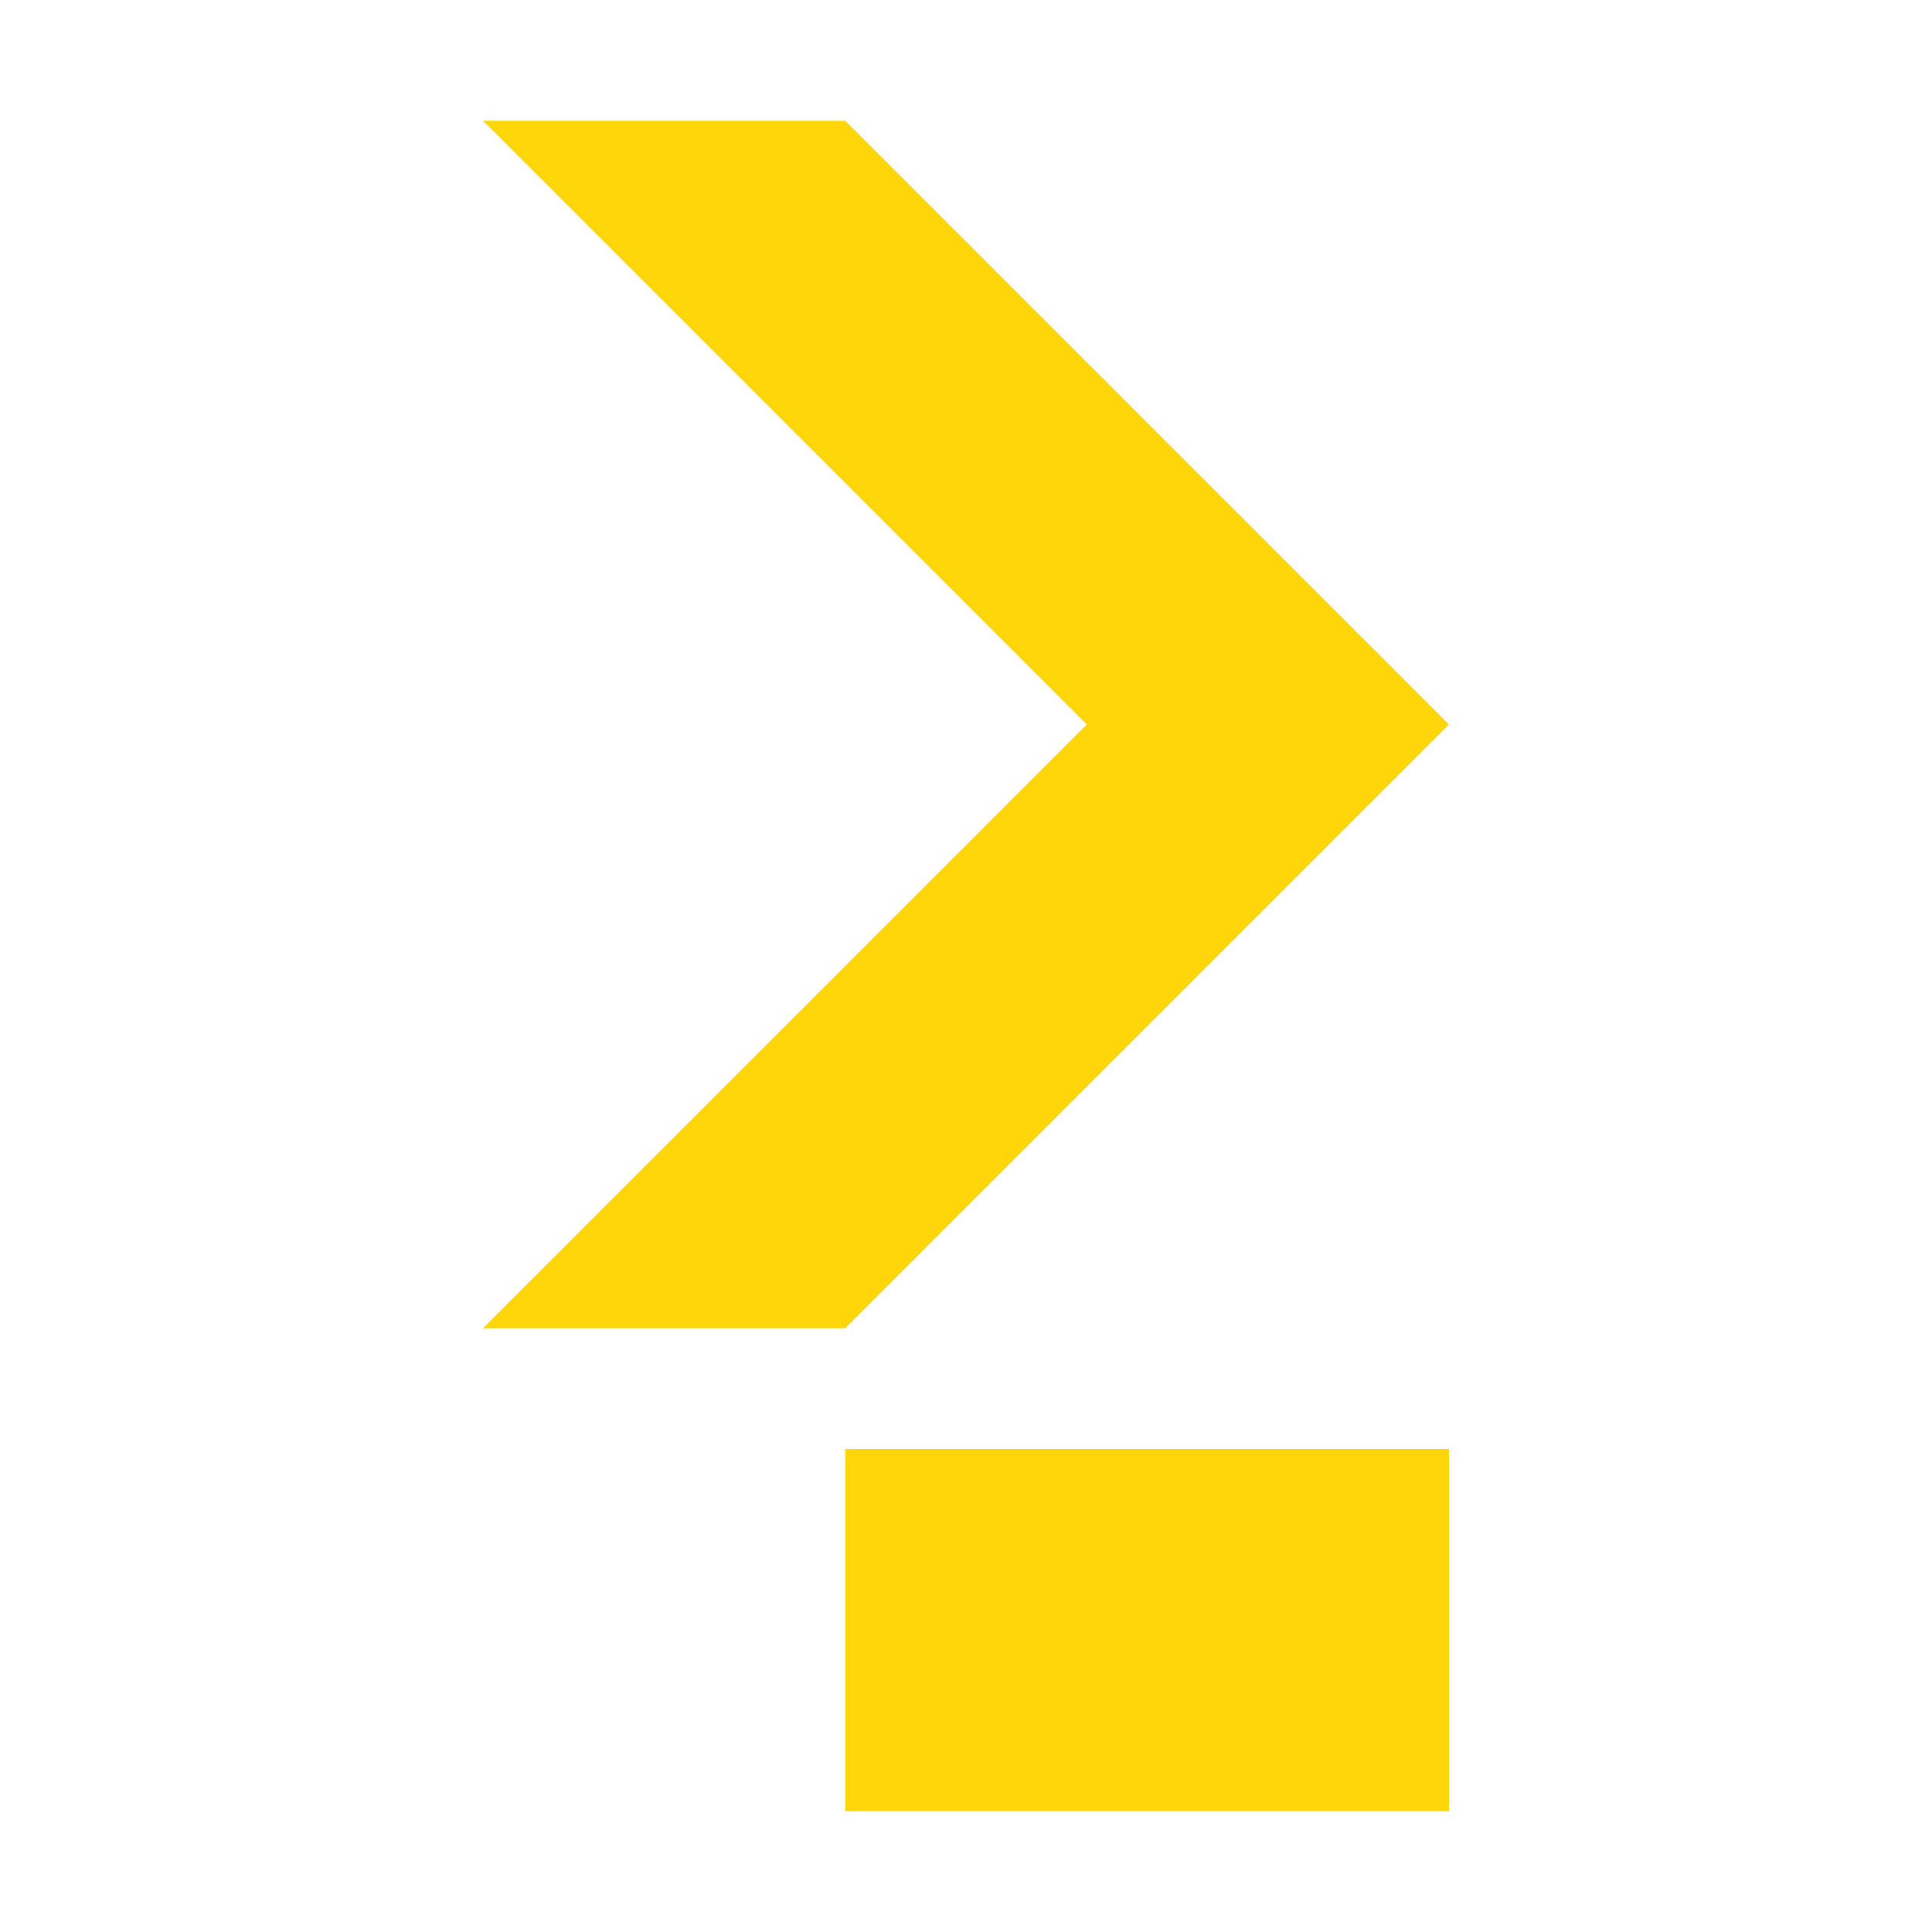
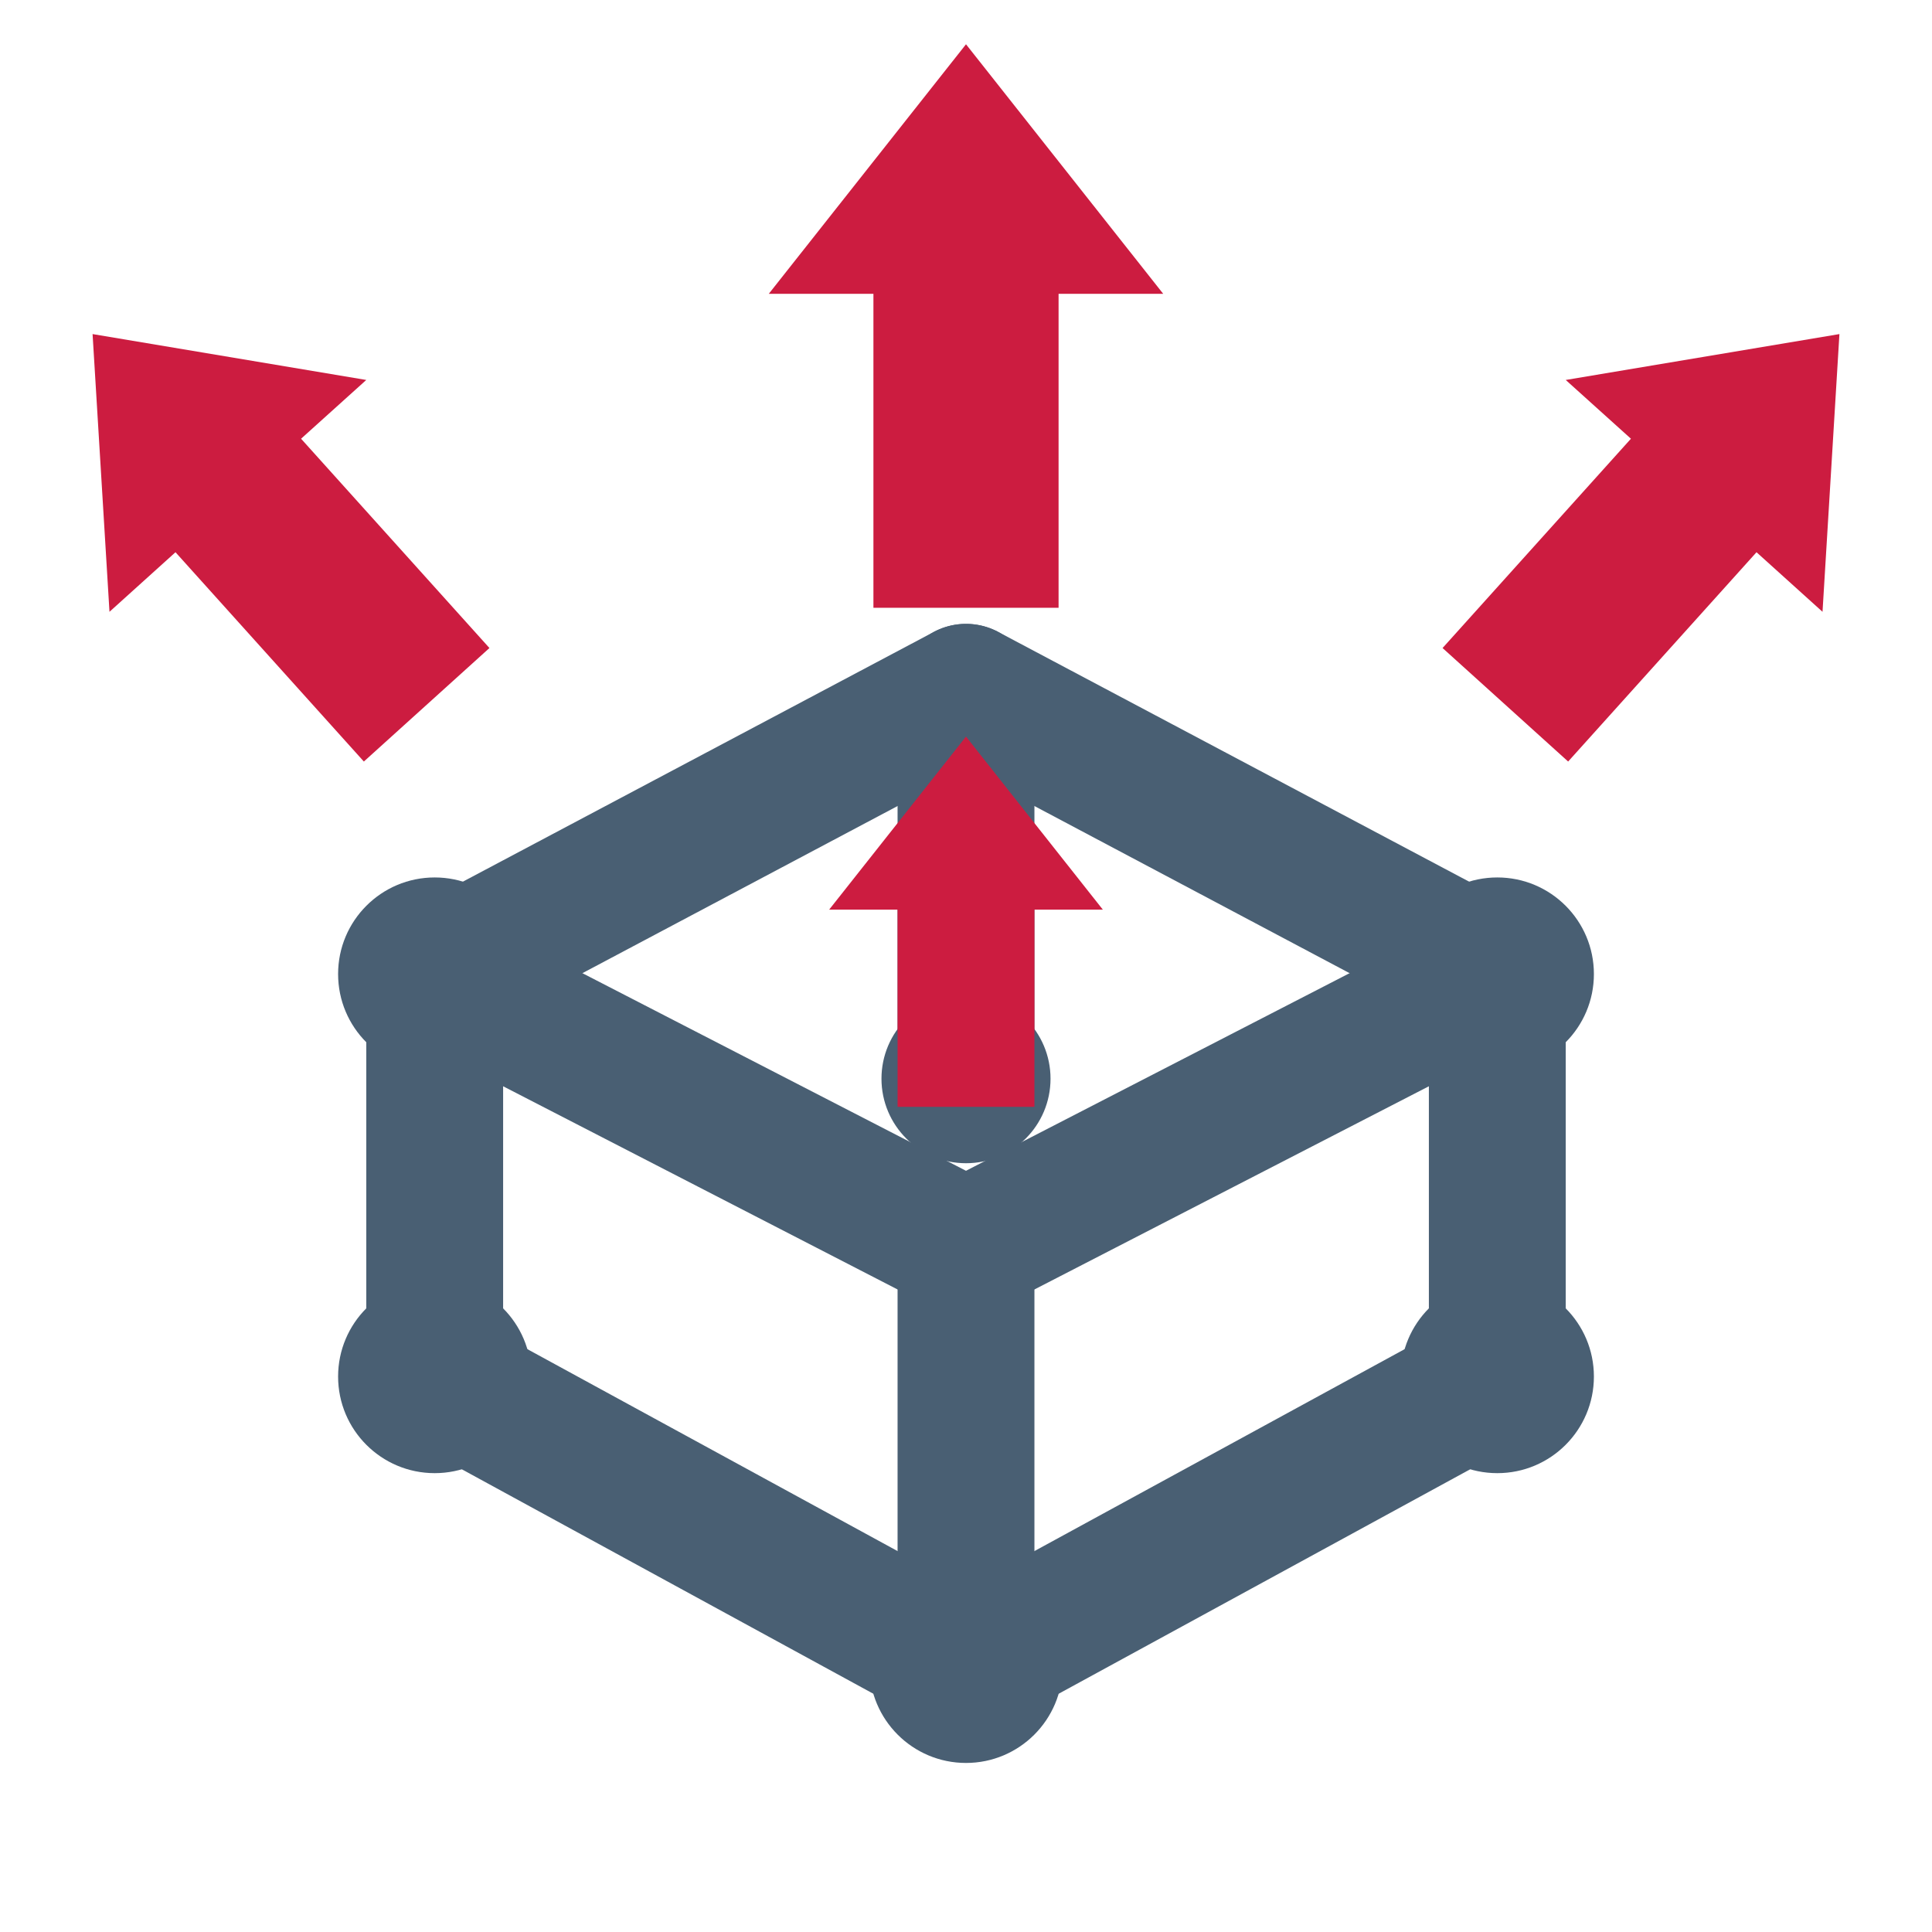
<svg xmlns="http://www.w3.org/2000/svg" viewBox="0 0 24 24" width="16" height="16" role="img">
-   <polygon points="6,1.5 10.5,1.5 18,9 10.5,16.5 6,16.5 13.5,9" fill="#FFD60A" />
-   <rect x="10.5" y="18" width="7.5" height="4.5" fill="#FFD60A" />
+   <g fill="none" stroke="#495f73" stroke-width="1.7" stroke-linecap="round" stroke-linejoin="round">
+     <path d="M12 8.6 18.6 12.1v5L12 20.7 5.4 17.1V12.1Z" />
+     <path d="M12 8.6V13.4" />
+     <path d="M5.4 12.1 12 15.5 18.6 12.1" />
+     <path d="M12 15.5V20.7" />
+   </g>
+   <g fill="#495f73">
+     <circle cx="5.4" cy="12.1" r="1.2" />
+     <circle cx="18.6" cy="12.1" r="1.2" />
+     <circle cx="5.4" cy="17.1" r="1.2" />
+     <circle cx="18.6" cy="17.1" r="1.2" />
+     <circle cx="12" cy="20.7" r="1.2" />
+     <circle cx="12" cy="13.4" r="1.05" />
+   </g>
+   <g fill="#cc1c40">
+     <polygon points="12,0.55 14.45,3.65 13.15,3.65 13.15,7.55 10.85,7.55 10.85,3.65 9.55,3.65" />
+     <polygon points="1.15,4.15 4.55,4.72 3.74,5.45 6.08,8.05 4.52,9.46 2.18,6.86 1.36,7.6" />
+     <polygon points="22.85,4.15 22.64,7.6 21.82,6.86 19.48,9.46 17.92,8.05 20.26,5.45 19.45,4.72" />
+     <polygon points="12,9.15 13.7,11.3 12.85,11.3 12.85,13.75 11.15,13.75 11.15,11.3 10.3,11.3" />
+   </g>
</svg>
